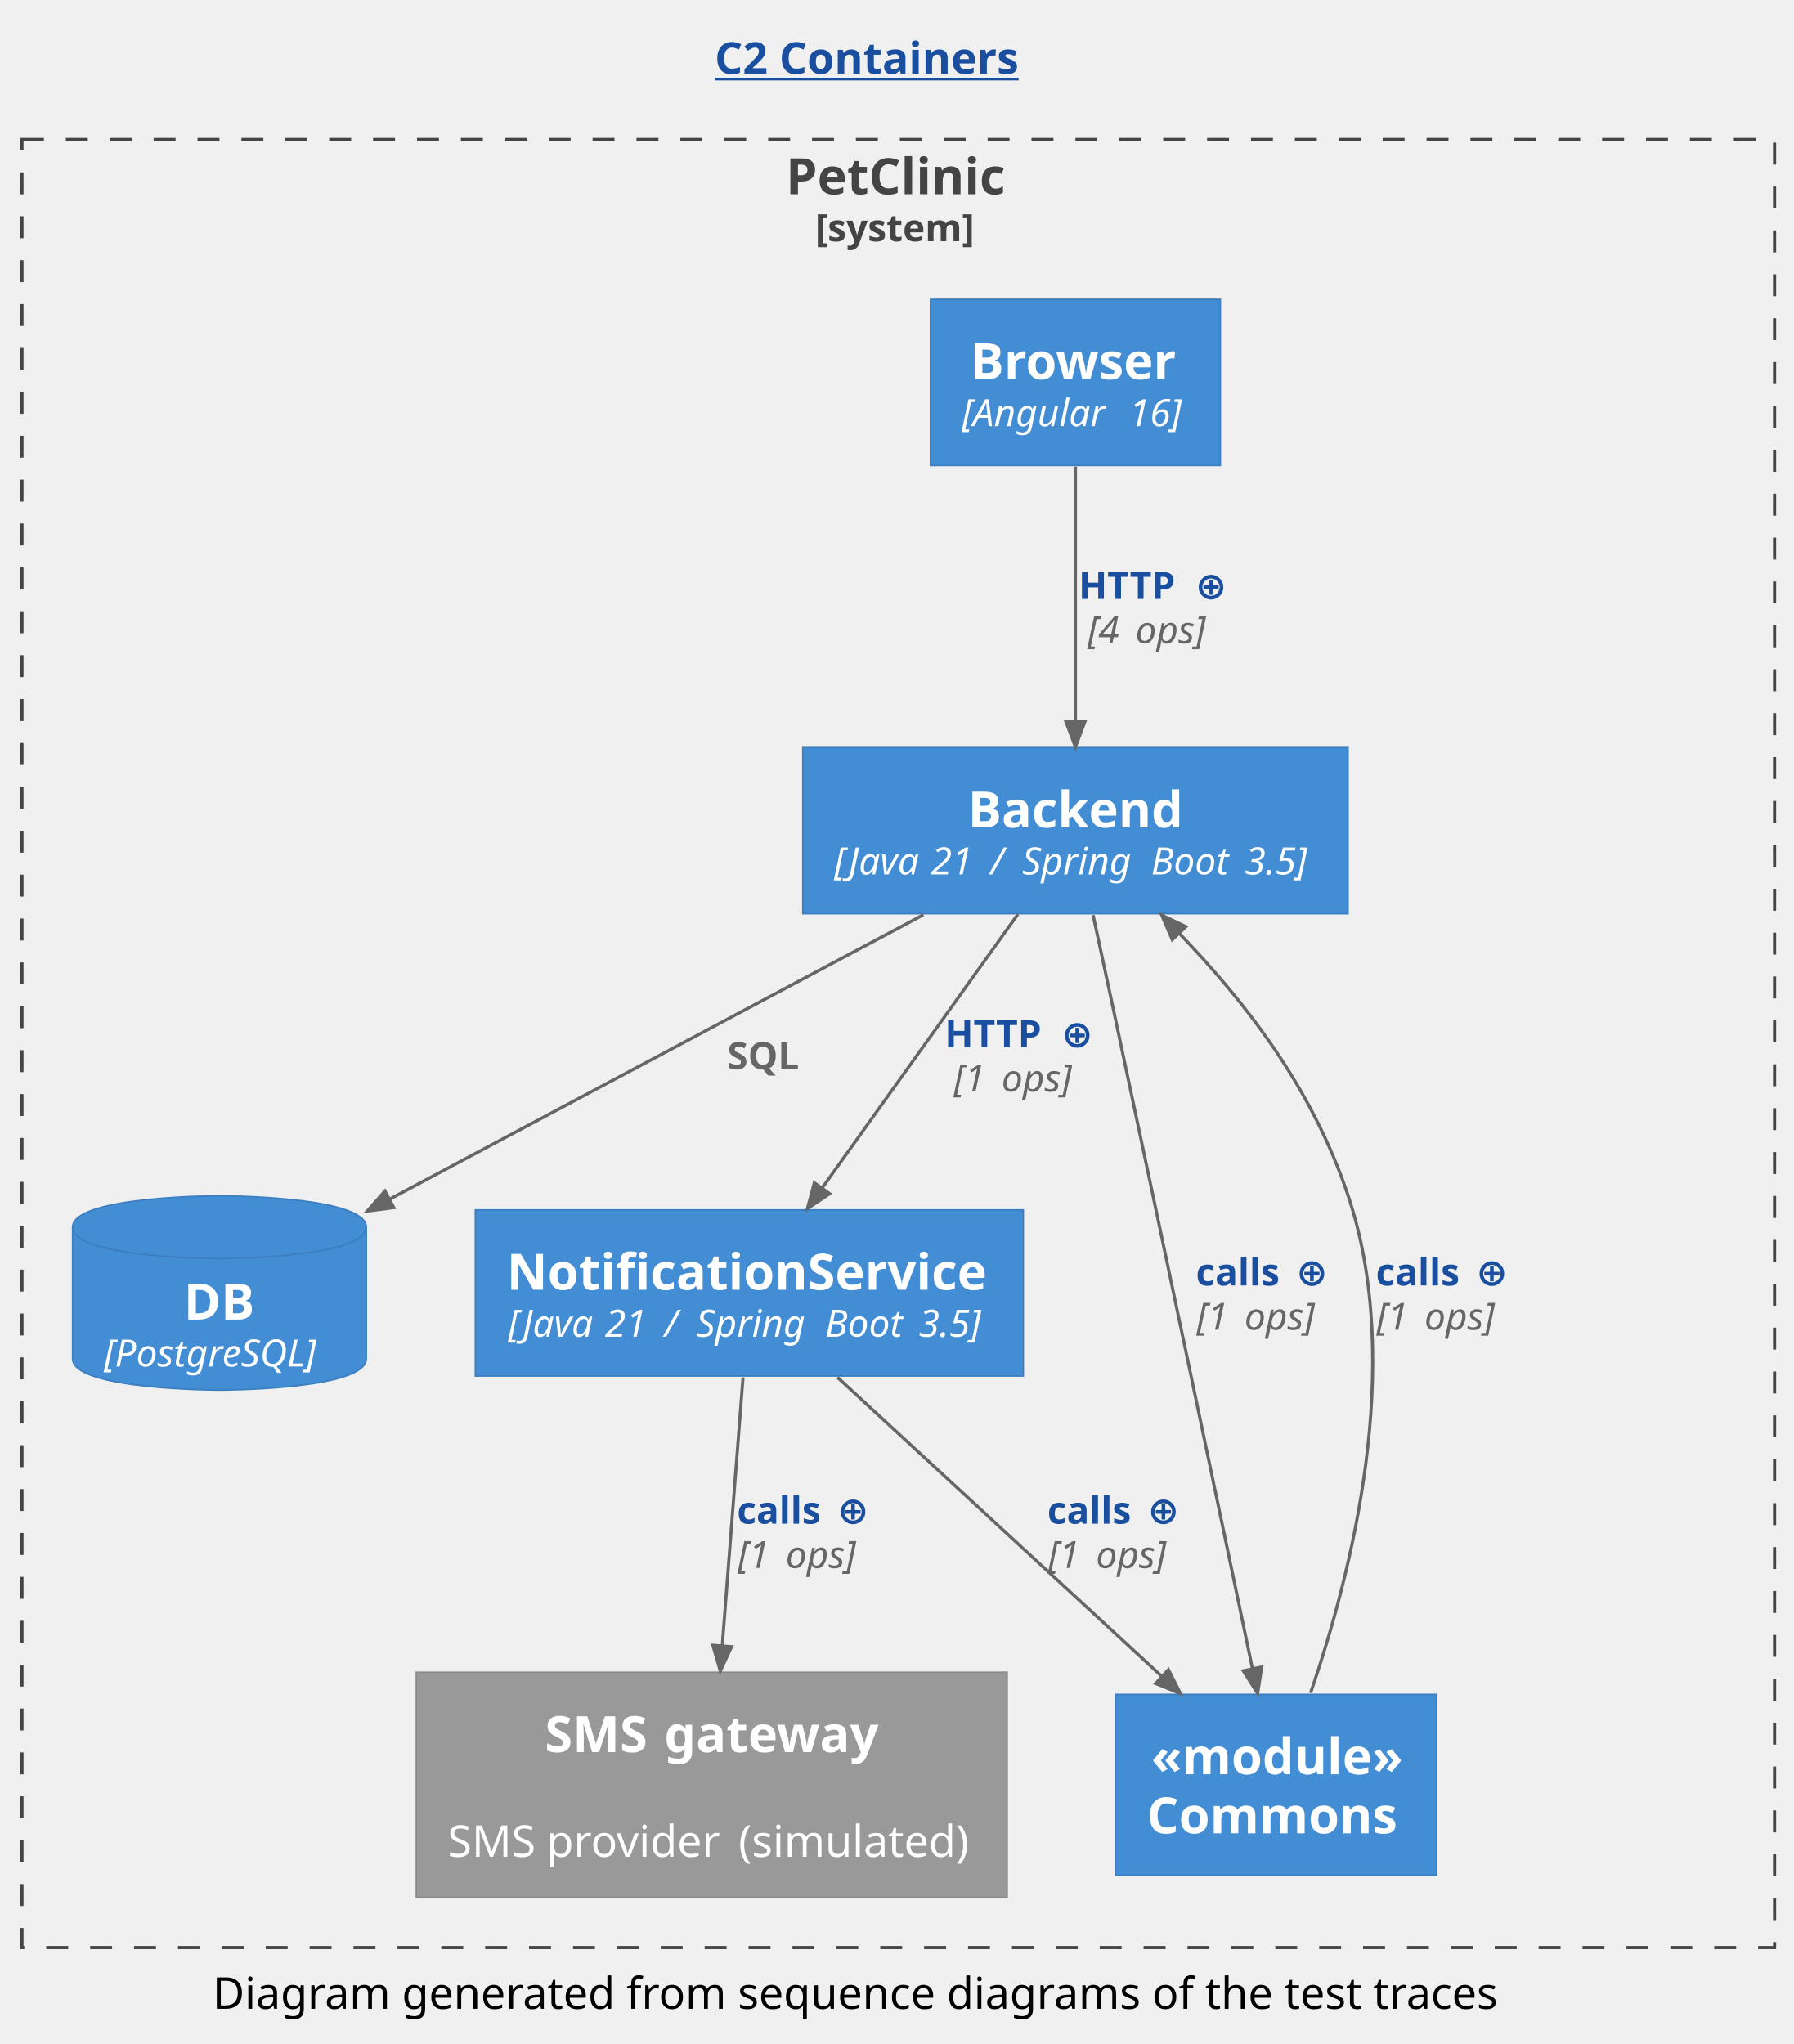
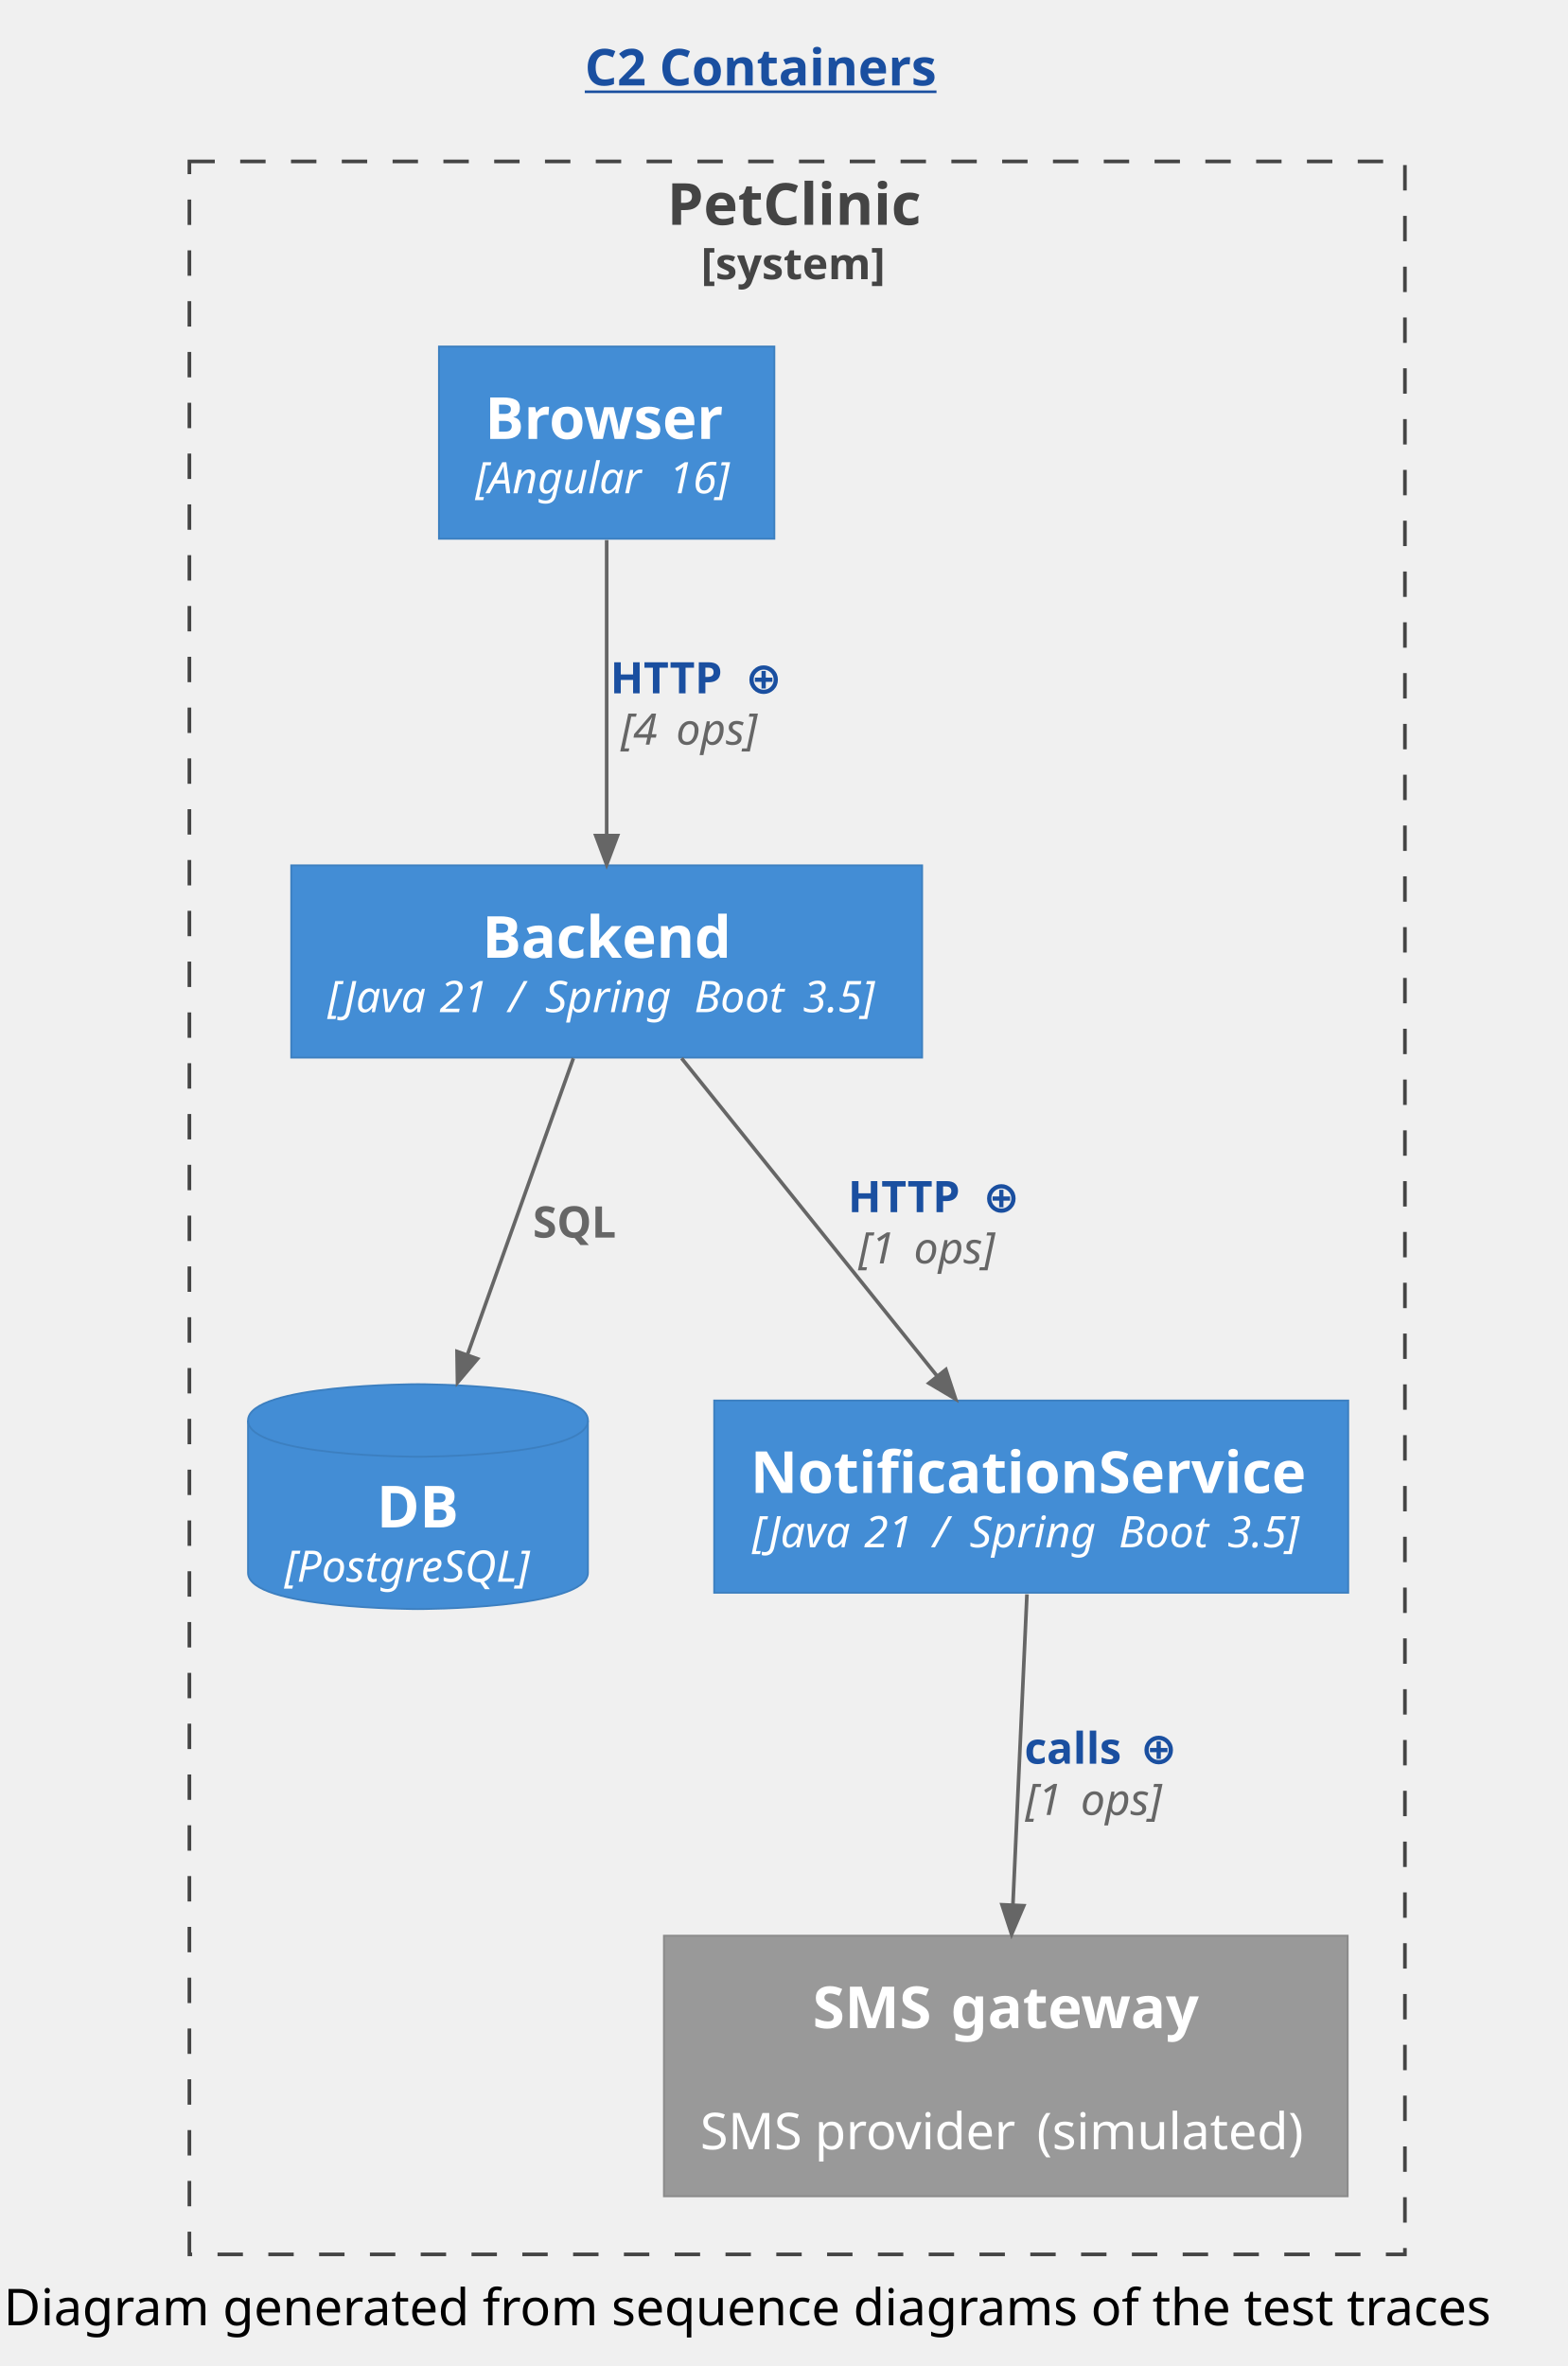
- <svg xmlns="http://www.w3.org/2000/svg" xmlns:xlink="http://www.w3.org/1999/xlink" contentStyleType="text/css" data-diagram-type="DESCRIPTION" height="652px" preserveAspectRatio="none" style="width:572px;height:652px;background:#FFFFFF;" version="1.1" viewBox="0 0 572 652" width="572px" zoomAndPan="magnify">
+ <svg xmlns="http://www.w3.org/2000/svg" xmlns:xlink="http://www.w3.org/1999/xlink" contentStyleType="text/css" data-diagram-type="DESCRIPTION" height="652px" preserveAspectRatio="none" style="width:432px;height:652px;background:#FFFFFF;" version="1.1" viewBox="0 0 432 652" width="432px" zoomAndPan="magnify">
  <defs />
  <g>
    <g class="title" data-source-line="6">
      <a href="https://c4model.com/diagrams/container" target="_blank" rel="noopener noreferrer" title="What is a C2 diagram?" xlink:actuate="onRequest" xlink:href="https://c4model.com/diagrams/container" xlink:show="new" xlink:title="What is a C2 diagram?" xlink:type="simple">
-         <text fill="#1A4FA0" font-family="sans-serif" font-size="14" font-weight="bold" lengthAdjust="spacing" text-decoration="underline" textLength="102.067" x="227.966" y="23.535">C2 Containers</text>
+         <text fill="#1A4FA0" font-family="sans-serif" font-size="14" font-weight="bold" lengthAdjust="spacing" text-decoration="underline" textLength="102.067" x="161.166" y="23.535">C2 Containers</text>
      </a>
    </g>
    <g class="cluster" data-qualified-name="c2_system" data-source-line="1666" id="ent0002">
-       <rect fill="none" height="576.75" style="stroke:#444444;stroke-width:1;stroke-dasharray:7,7;" width="559" x="7" y="44.488" />
-       <text fill="#444444" font-family="sans-serif" font-size="16" font-weight="bold" lengthAdjust="spacing" textLength="71.703" x="250.648" y="61.957">PetClinic</text>
-       <text fill="#444444" font-family="sans-serif" font-size="12" font-weight="bold" lengthAdjust="spacing" textLength="52.992" x="260.004" y="76.934">[system]</text>
+       <rect fill="none" height="576.75" style="stroke:#444444;stroke-width:1;stroke-dasharray:7,7;" width="335" x="52.2" y="44.488" />
+       <text fill="#444444" font-family="sans-serif" font-size="16" font-weight="bold" lengthAdjust="spacing" textLength="71.703" x="183.848" y="61.957">PetClinic</text>
+       <text fill="#444444" font-family="sans-serif" font-size="12" font-weight="bold" lengthAdjust="spacing" textLength="52.992" x="193.204" y="76.934">[system]</text>
    </g>
    <g class="entity" data-qualified-name="c2_system.Backend" data-source-line="71" id="ent0003">
-       <rect fill="#438DD5" height="52.977" style="stroke:#3C7FC0;stroke-width:0.5;" width="173.885" x="256.06" y="238.468" />
-       <text fill="#FFFFFF" font-family="sans-serif" font-size="16" font-weight="bold" lengthAdjust="spacing" textLength="68.609" x="308.698" y="263.937">Backend</text>
-       <text fill="#FFFFFF" font-family="sans-serif" font-size="12" font-style="italic" lengthAdjust="spacing" textLength="27.1" x="266.06" y="278.914">[Java</text>
-       <text fill="#FFFFFF" font-family="sans-serif" font-size="12" font-style="italic" lengthAdjust="spacing" textLength="3.797" x="293.16" y="278.914"> </text>
-       <text fill="#FFFFFF" font-family="sans-serif" font-size="12" font-style="italic" lengthAdjust="spacing" textLength="15.176" x="296.957" y="278.914">21</text>
-       <text fill="#FFFFFF" font-family="sans-serif" font-size="12" font-style="italic" lengthAdjust="spacing" textLength="3.797" x="312.132" y="278.914"> </text>
-       <text fill="#FFFFFF" font-family="sans-serif" font-size="12" font-style="italic" lengthAdjust="spacing" textLength="6.293" x="315.929" y="278.914">/</text>
-       <text fill="#FFFFFF" font-family="sans-serif" font-size="12" font-style="italic" lengthAdjust="spacing" textLength="3.797" x="322.222" y="278.914"> </text>
-       <text fill="#FFFFFF" font-family="sans-serif" font-size="12" font-style="italic" lengthAdjust="spacing" textLength="37.324" x="326.019" y="278.914">Spring</text>
-       <text fill="#FFFFFF" font-family="sans-serif" font-size="12" font-style="italic" lengthAdjust="spacing" textLength="3.797" x="363.343" y="278.914"> </text>
-       <text fill="#FFFFFF" font-family="sans-serif" font-size="12" font-style="italic" lengthAdjust="spacing" textLength="26.133" x="367.14" y="278.914">Boot</text>
-       <text fill="#FFFFFF" font-family="sans-serif" font-size="12" font-style="italic" lengthAdjust="spacing" textLength="3.797" x="393.273" y="278.914"> </text>
-       <text fill="#FFFFFF" font-family="sans-serif" font-size="12" font-style="italic" lengthAdjust="spacing" textLength="22.875" x="397.07" y="278.914">3.5]</text>
+       <rect fill="#438DD5" height="52.977" style="stroke:#3C7FC0;stroke-width:0.5;" width="173.885" x="80.26" y="238.468" />
+       <text fill="#FFFFFF" font-family="sans-serif" font-size="16" font-weight="bold" lengthAdjust="spacing" textLength="68.609" x="132.897" y="263.937">Backend</text>
+       <text fill="#FFFFFF" font-family="sans-serif" font-size="12" font-style="italic" lengthAdjust="spacing" textLength="27.1" x="90.26" y="278.914">[Java</text>
+       <text fill="#FFFFFF" font-family="sans-serif" font-size="12" font-style="italic" lengthAdjust="spacing" textLength="3.797" x="117.359" y="278.914"> </text>
+       <text fill="#FFFFFF" font-family="sans-serif" font-size="12" font-style="italic" lengthAdjust="spacing" textLength="15.176" x="121.156" y="278.914">21</text>
+       <text fill="#FFFFFF" font-family="sans-serif" font-size="12" font-style="italic" lengthAdjust="spacing" textLength="3.797" x="136.332" y="278.914"> </text>
+       <text fill="#FFFFFF" font-family="sans-serif" font-size="12" font-style="italic" lengthAdjust="spacing" textLength="6.293" x="140.129" y="278.914">/</text>
+       <text fill="#FFFFFF" font-family="sans-serif" font-size="12" font-style="italic" lengthAdjust="spacing" textLength="3.797" x="146.422" y="278.914"> </text>
+       <text fill="#FFFFFF" font-family="sans-serif" font-size="12" font-style="italic" lengthAdjust="spacing" textLength="37.324" x="150.219" y="278.914">Spring</text>
+       <text fill="#FFFFFF" font-family="sans-serif" font-size="12" font-style="italic" lengthAdjust="spacing" textLength="3.797" x="187.543" y="278.914"> </text>
+       <text fill="#FFFFFF" font-family="sans-serif" font-size="12" font-style="italic" lengthAdjust="spacing" textLength="26.133" x="191.34" y="278.914">Boot</text>
+       <text fill="#FFFFFF" font-family="sans-serif" font-size="12" font-style="italic" lengthAdjust="spacing" textLength="3.797" x="217.473" y="278.914"> </text>
+       <text fill="#FFFFFF" font-family="sans-serif" font-size="12" font-style="italic" lengthAdjust="spacing" textLength="22.875" x="221.269" y="278.914">3.5]</text>
    </g>
    <g class="entity" data-qualified-name="c2_system.Browser" data-source-line="71" id="ent0004">
-       <rect fill="#438DD5" height="52.977" style="stroke:#3C7FC0;stroke-width:0.5;" width="92.439" x="296.78" y="95.488" />
-       <text fill="#FFFFFF" font-family="sans-serif" font-size="16" font-weight="bold" lengthAdjust="spacing" textLength="67.07" x="309.465" y="120.957">Browser</text>
-       <text fill="#FFFFFF" font-family="sans-serif" font-size="12" font-style="italic" lengthAdjust="spacing" textLength="49.565" x="306.78" y="135.934">[Angular</text>
-       <text fill="#FFFFFF" font-family="sans-serif" font-size="12" font-style="italic" lengthAdjust="spacing" textLength="3.797" x="356.344" y="135.934"> </text>
-       <text fill="#FFFFFF" font-family="sans-serif" font-size="12" font-style="italic" lengthAdjust="spacing" textLength="19.078" x="360.141" y="135.934">16]</text>
+       <rect fill="#438DD5" height="52.977" style="stroke:#3C7FC0;stroke-width:0.5;" width="92.439" x="120.98" y="95.488" />
+       <text fill="#FFFFFF" font-family="sans-serif" font-size="16" font-weight="bold" lengthAdjust="spacing" textLength="67.07" x="133.664" y="120.957">Browser</text>
+       <text fill="#FFFFFF" font-family="sans-serif" font-size="12" font-style="italic" lengthAdjust="spacing" textLength="49.565" x="130.98" y="135.934">[Angular</text>
+       <text fill="#FFFFFF" font-family="sans-serif" font-size="12" font-style="italic" lengthAdjust="spacing" textLength="3.797" x="180.544" y="135.934"> </text>
+       <text fill="#FFFFFF" font-family="sans-serif" font-size="12" font-style="italic" lengthAdjust="spacing" textLength="19.078" x="184.341" y="135.934">16]</text>
    </g>
    <g class="entity" data-qualified-name="c2_system.DB" data-source-line="75" id="ent0005">
-       <path d="M23.16,391.438 C23.16,381.438 69.998,381.438 69.998,381.438 C69.998,381.438 116.836,381.438 116.836,391.438 L116.836,433.415 C116.836,443.415 69.998,443.415 69.998,443.415 C69.998,443.415 23.16,443.415 23.16,433.415 L23.16,391.438" fill="#438DD5" style="stroke:#3C7FC0;stroke-width:0.5;" />
-       <path d="M23.16,391.438 C23.16,401.438 69.998,401.438 69.998,401.438 C69.998,401.438 116.836,401.438 116.836,391.438" fill="none" style="stroke:#3C7FC0;stroke-width:0.5;" />
-       <text fill="#FFFFFF" font-family="sans-serif" font-size="16" font-weight="bold" lengthAdjust="spacing" textLength="22.766" x="58.615" y="420.907">DB</text>
-       <text fill="#FFFFFF" font-family="sans-serif" font-size="12" font-style="italic" lengthAdjust="spacing" textLength="73.676" x="33.16" y="435.884">[PostgreSQL]</text>
+       <path d="M68.36,391.438 C68.36,381.438 115.198,381.438 115.198,381.438 C115.198,381.438 162.036,381.438 162.036,391.438 L162.036,433.415 C162.036,443.415 115.198,443.415 115.198,443.415 C115.198,443.415 68.36,443.415 68.36,433.415 L68.36,391.438" fill="#438DD5" style="stroke:#3C7FC0;stroke-width:0.5;" />
+       <path d="M68.36,391.438 C68.36,401.438 115.198,401.438 115.198,401.438 C115.198,401.438 162.036,401.438 162.036,391.438" fill="none" style="stroke:#3C7FC0;stroke-width:0.5;" />
+       <text fill="#FFFFFF" font-family="sans-serif" font-size="16" font-weight="bold" lengthAdjust="spacing" textLength="22.766" x="103.815" y="420.907">DB</text>
+       <text fill="#FFFFFF" font-family="sans-serif" font-size="12" font-style="italic" lengthAdjust="spacing" textLength="73.676" x="78.36" y="435.884">[PostgreSQL]</text>
    </g>
    <g class="entity" data-qualified-name="c2_system.NotificationService" data-source-line="71" id="ent0006">
-       <rect fill="#438DD5" height="52.977" style="stroke:#3C7FC0;stroke-width:0.5;" width="174.75" x="151.63" y="385.938" />
-       <text fill="#FFFFFF" font-family="sans-serif" font-size="16" font-weight="bold" lengthAdjust="spacing" textLength="154.75" x="161.63" y="411.407">NotificationService</text>
-       <text fill="#FFFFFF" font-family="sans-serif" font-size="12" font-style="italic" lengthAdjust="spacing" textLength="27.1" x="162.063" y="426.384">[Java</text>
-       <text fill="#FFFFFF" font-family="sans-serif" font-size="12" font-style="italic" lengthAdjust="spacing" textLength="3.797" x="189.162" y="426.384"> </text>
-       <text fill="#FFFFFF" font-family="sans-serif" font-size="12" font-style="italic" lengthAdjust="spacing" textLength="15.176" x="192.959" y="426.384">21</text>
-       <text fill="#FFFFFF" font-family="sans-serif" font-size="12" font-style="italic" lengthAdjust="spacing" textLength="3.797" x="208.135" y="426.384"> </text>
-       <text fill="#FFFFFF" font-family="sans-serif" font-size="12" font-style="italic" lengthAdjust="spacing" textLength="6.293" x="211.932" y="426.384">/</text>
-       <text fill="#FFFFFF" font-family="sans-serif" font-size="12" font-style="italic" lengthAdjust="spacing" textLength="3.797" x="218.225" y="426.384"> </text>
-       <text fill="#FFFFFF" font-family="sans-serif" font-size="12" font-style="italic" lengthAdjust="spacing" textLength="37.324" x="222.022" y="426.384">Spring</text>
-       <text fill="#FFFFFF" font-family="sans-serif" font-size="12" font-style="italic" lengthAdjust="spacing" textLength="3.797" x="259.346" y="426.384"> </text>
-       <text fill="#FFFFFF" font-family="sans-serif" font-size="12" font-style="italic" lengthAdjust="spacing" textLength="26.133" x="263.143" y="426.384">Boot</text>
-       <text fill="#FFFFFF" font-family="sans-serif" font-size="12" font-style="italic" lengthAdjust="spacing" textLength="3.797" x="289.276" y="426.384"> </text>
-       <text fill="#FFFFFF" font-family="sans-serif" font-size="12" font-style="italic" lengthAdjust="spacing" textLength="22.875" x="293.072" y="426.384">3.5]</text>
+       <rect fill="#438DD5" height="52.977" style="stroke:#3C7FC0;stroke-width:0.5;" width="174.75" x="196.83" y="385.938" />
+       <text fill="#FFFFFF" font-family="sans-serif" font-size="16" font-weight="bold" lengthAdjust="spacing" textLength="154.75" x="206.83" y="411.407">NotificationService</text>
+       <text fill="#FFFFFF" font-family="sans-serif" font-size="12" font-style="italic" lengthAdjust="spacing" textLength="27.1" x="207.262" y="426.384">[Java</text>
+       <text fill="#FFFFFF" font-family="sans-serif" font-size="12" font-style="italic" lengthAdjust="spacing" textLength="3.797" x="234.362" y="426.384"> </text>
+       <text fill="#FFFFFF" font-family="sans-serif" font-size="12" font-style="italic" lengthAdjust="spacing" textLength="15.176" x="238.159" y="426.384">21</text>
+       <text fill="#FFFFFF" font-family="sans-serif" font-size="12" font-style="italic" lengthAdjust="spacing" textLength="3.797" x="253.335" y="426.384"> </text>
+       <text fill="#FFFFFF" font-family="sans-serif" font-size="12" font-style="italic" lengthAdjust="spacing" textLength="6.293" x="257.132" y="426.384">/</text>
+       <text fill="#FFFFFF" font-family="sans-serif" font-size="12" font-style="italic" lengthAdjust="spacing" textLength="3.797" x="263.424" y="426.384"> </text>
+       <text fill="#FFFFFF" font-family="sans-serif" font-size="12" font-style="italic" lengthAdjust="spacing" textLength="37.324" x="267.221" y="426.384">Spring</text>
+       <text fill="#FFFFFF" font-family="sans-serif" font-size="12" font-style="italic" lengthAdjust="spacing" textLength="3.797" x="304.546" y="426.384"> </text>
+       <text fill="#FFFFFF" font-family="sans-serif" font-size="12" font-style="italic" lengthAdjust="spacing" textLength="26.133" x="308.342" y="426.384">Boot</text>
+       <text fill="#FFFFFF" font-family="sans-serif" font-size="12" font-style="italic" lengthAdjust="spacing" textLength="3.797" x="334.475" y="426.384"> </text>
+       <text fill="#FFFFFF" font-family="sans-serif" font-size="12" font-style="italic" lengthAdjust="spacing" textLength="22.875" x="338.272" y="426.384">3.5]</text>
    </g>
    <g class="entity" data-qualified-name="c2_system.SMS_gateway" data-source-line="212" id="ent0007">
-       <rect fill="#999999" height="71.82" style="stroke:#8A8A8A;stroke-width:0.5;" width="188.444" x="132.78" y="533.418" />
-       <text fill="#FFFFFF" font-family="sans-serif" font-size="16" font-weight="bold" lengthAdjust="spacing" textLength="32.805" x="173.783" y="558.887">SMS</text>
-       <text fill="#FFFFFF" font-family="sans-serif" font-size="16" font-weight="bold" lengthAdjust="spacing" textLength="5.273" x="206.588" y="558.887"> </text>
-       <text fill="#FFFFFF" font-family="sans-serif" font-size="16" font-weight="bold" lengthAdjust="spacing" textLength="68.359" x="211.862" y="558.887">gateway</text>
-       <text fill="#FFFFFF" font-family="sans-serif" font-size="14" lengthAdjust="spacing" textLength="4.43" x="224.787" y="575.797"> </text>
-       <text fill="#FFFFFF" font-family="sans-serif" font-size="14" lengthAdjust="spacing" textLength="27.139" x="142.78" y="592.285">SMS</text>
-       <text fill="#FFFFFF" font-family="sans-serif" font-size="14" lengthAdjust="spacing" textLength="4.43" x="169.919" y="592.285"> </text>
-       <text fill="#FFFFFF" font-family="sans-serif" font-size="14" lengthAdjust="spacing" textLength="56.773" x="174.348" y="592.285">provider</text>
-       <text fill="#FFFFFF" font-family="sans-serif" font-size="14" lengthAdjust="spacing" textLength="4.43" x="231.121" y="592.285"> </text>
-       <text fill="#FFFFFF" font-family="sans-serif" font-size="14" lengthAdjust="spacing" textLength="75.674" x="235.55" y="592.285">(simulated)</text>
+       <rect fill="#999999" height="71.82" style="stroke:#8A8A8A;stroke-width:0.5;" width="188.444" x="182.98" y="533.418" />
+       <text fill="#FFFFFF" font-family="sans-serif" font-size="16" font-weight="bold" lengthAdjust="spacing" textLength="32.805" x="223.983" y="558.887">SMS</text>
+       <text fill="#FFFFFF" font-family="sans-serif" font-size="16" font-weight="bold" lengthAdjust="spacing" textLength="5.273" x="256.788" y="558.887"> </text>
+       <text fill="#FFFFFF" font-family="sans-serif" font-size="16" font-weight="bold" lengthAdjust="spacing" textLength="68.359" x="262.061" y="558.887">gateway</text>
+       <text fill="#FFFFFF" font-family="sans-serif" font-size="14" lengthAdjust="spacing" textLength="4.43" x="274.987" y="575.797"> </text>
+       <text fill="#FFFFFF" font-family="sans-serif" font-size="14" lengthAdjust="spacing" textLength="27.139" x="192.98" y="592.285">SMS</text>
+       <text fill="#FFFFFF" font-family="sans-serif" font-size="14" lengthAdjust="spacing" textLength="4.43" x="220.118" y="592.285"> </text>
+       <text fill="#FFFFFF" font-family="sans-serif" font-size="14" lengthAdjust="spacing" textLength="56.773" x="224.548" y="592.285">provider</text>
+       <text fill="#FFFFFF" font-family="sans-serif" font-size="14" lengthAdjust="spacing" textLength="4.43" x="281.32" y="592.285"> </text>
+       <text fill="#FFFFFF" font-family="sans-serif" font-size="14" lengthAdjust="spacing" textLength="75.674" x="285.75" y="592.285">(simulated)</text>
    </g>
-     <g class="entity" data-qualified-name="c2_system._module__nCommons" data-source-line="71" id="ent0008">
-       <rect fill="#438DD5" height="57.688" style="stroke:#3C7FC0;stroke-width:0.5;" width="102.422" x="355.79" y="540.488" />
-       <text fill="#FFFFFF" font-family="sans-serif" font-size="16" font-weight="bold" lengthAdjust="spacing" textLength="79.641" x="367.181" y="565.957">«module»</text>
-       <text fill="#FFFFFF" font-family="sans-serif" font-size="16" font-weight="bold" lengthAdjust="spacing" textLength="82.422" x="365.79" y="584.801">Commons</text>
+     <g class="link" data-entity-1="ent0003" data-entity-2="ent0005" data-link-type="dependency" data-source-line="1779" id="lnk8">
+       <path d="M158.02,291.628 C149.1,316.588 138.242,346.975 128.782,373.445" fill="none" id="Backend-to-DB" style="stroke:#666666;stroke-width:1;" />
+       <polygon fill="#666666" points="126.09,380.978,131.607,374.454,125.957,372.435,126.09,380.978" style="stroke:#666666;stroke-width:1;" />
+       <text fill="#666666" font-family="sans-serif" font-size="12" font-weight="bold" lengthAdjust="spacing" textLength="23.719" x="146.86" y="341.04">SQL</text>
    </g>
-     <g class="link" data-entity-1="ent0003" data-entity-2="ent0005" data-link-type="dependency" data-source-line="1779" id="lnk9">
-       <path d="M294.51,291.798 C244.4,318.488 173.78,356.126 124.19,382.556" fill="none" id="Backend-to-DB" style="stroke:#666666;stroke-width:1;" />
-       <polygon fill="#666666" points="117.13,386.318,125.601,385.203,122.779,379.908,117.13,386.318" style="stroke:#666666;stroke-width:1;" />
-       <text fill="#666666" font-family="sans-serif" font-size="12" font-weight="bold" lengthAdjust="spacing" textLength="23.719" x="231.95" y="341.04">SQL</text>
-     </g>
-     <g class="link" data-entity-1="ent0003" data-entity-2="ent0006" data-link-type="dependency" data-source-line="1779" id="lnk10">
-       <path d="M324.65,291.628 C305.75,318.058 281.121,352.499 262.171,379.019" fill="none" id="Backend-to-NotificationService" style="stroke:#666666;stroke-width:1;" />
-       <polygon fill="#666666" points="257.52,385.528,264.612,380.763,259.73,377.275,257.52,385.528" style="stroke:#666666;stroke-width:1;" />
+     <g class="link" data-entity-1="ent0003" data-entity-2="ent0006" data-link-type="dependency" data-source-line="1779" id="lnk9">
+       <path d="M187.85,291.628 C209.1,318.058 237.027,352.773 258.347,379.293" fill="none" id="Backend-to-NotificationService" style="stroke:#666666;stroke-width:1;" />
+       <polygon fill="#666666" points="263.36,385.528,260.685,377.414,256.009,381.173,263.36,385.528" style="stroke:#666666;stroke-width:1;" />
      <a href="genseq://c2-279a196c9d" target="_top" title="Click for the calls behind this line" xlink:actuate="onRequest" xlink:href="genseq://c2-279a196c9d" xlink:show="new" xlink:title="Click for the calls behind this line" xlink:type="simple">
-         <text fill="#1A4FA0" font-family="sans-serif" font-size="12" font-weight="bold" lengthAdjust="spacing" textLength="33.281" x="301.32" y="334.04">HTTP</text>
+         <text fill="#1A4FA0" font-family="sans-serif" font-size="12" font-weight="bold" lengthAdjust="spacing" textLength="33.281" x="233.71" y="334.04">HTTP</text>
      </a>
      <a href="genseq://c2-279a196c9d" target="_top" title="Click for the calls behind this line" xlink:actuate="onRequest" xlink:href="genseq://c2-279a196c9d" xlink:show="new" xlink:title="Click for the calls behind this line" xlink:type="simple">
-         <text fill="#1A4FA0" font-family="sans-serif" font-size="12" font-weight="bold" lengthAdjust="spacing" textLength="3.955" x="334.601" y="334.04"> </text>
+         <text fill="#1A4FA0" font-family="sans-serif" font-size="12" font-weight="bold" lengthAdjust="spacing" textLength="3.955" x="266.991" y="334.04"> </text>
      </a>
      <a href="genseq://c2-279a196c9d" target="_top" title="Click for the calls behind this line" xlink:actuate="onRequest" xlink:href="genseq://c2-279a196c9d" xlink:show="new" xlink:title="Click for the calls behind this line" xlink:type="simple">
-         <text fill="#1A4FA0" font-family="sans-serif" font-size="12" font-weight="bold" lengthAdjust="spacing" textLength="8.684" x="338.556" y="334.04">⊕</text>
+         <text fill="#1A4FA0" font-family="sans-serif" font-size="12" font-weight="bold" lengthAdjust="spacing" textLength="8.684" x="270.946" y="334.04">⊕</text>
      </a>
-       <text fill="#666666" font-family="sans-serif" font-size="12" font-style="italic" lengthAdjust="spacing" textLength="11.49" x="304.165" y="348.173">[1</text>
-       <text fill="#666666" font-family="sans-serif" font-size="12" font-style="italic" lengthAdjust="spacing" textLength="3.797" x="315.655" y="348.173"> </text>
-       <text fill="#666666" font-family="sans-serif" font-size="12" font-style="italic" lengthAdjust="spacing" textLength="24.943" x="319.452" y="348.173">ops]</text>
+       <text fill="#666666" font-family="sans-serif" font-size="12" font-style="italic" lengthAdjust="spacing" textLength="11.49" x="236.554" y="348.173">[1</text>
+       <text fill="#666666" font-family="sans-serif" font-size="12" font-style="italic" lengthAdjust="spacing" textLength="3.797" x="248.045" y="348.173"> </text>
+       <text fill="#666666" font-family="sans-serif" font-size="12" font-style="italic" lengthAdjust="spacing" textLength="24.943" x="251.841" y="348.173">ops]</text>
    </g>
-     <g class="link" data-entity-1="ent0003" data-entity-2="ent0008" data-link-type="dependency" data-source-line="1779" id="lnk11">
-       <path d="M348.65,291.918 C350.66,301.228 352.94,311.798 355,321.438 C371.92,400.688 389.904,486.497 399.484,532.347" fill="none" id="Backend-to-_module__nCommons" style="stroke:#666666;stroke-width:1;" />
-       <polygon fill="#666666" points="401.12,540.178,402.42,531.734,396.547,532.961,401.12,540.178" style="stroke:#666666;stroke-width:1;" />
-       <a href="genseq://c2-103d57f8db" target="_top" title="Click for the calls behind this line" xlink:actuate="onRequest" xlink:href="genseq://c2-103d57f8db" xlink:show="new" xlink:title="Click for the calls behind this line" xlink:type="simple">
-         <text fill="#1A4FA0" font-family="sans-serif" font-size="12" font-weight="bold" lengthAdjust="spacing" textLength="28.031" x="381.42" y="410.03">calls</text>
-       </a>
-       <a href="genseq://c2-103d57f8db" target="_top" title="Click for the calls behind this line" xlink:actuate="onRequest" xlink:href="genseq://c2-103d57f8db" xlink:show="new" xlink:title="Click for the calls behind this line" xlink:type="simple">
-         <text fill="#1A4FA0" font-family="sans-serif" font-size="12" font-weight="bold" lengthAdjust="spacing" textLength="3.955" x="409.451" y="410.03"> </text>
-       </a>
-       <a href="genseq://c2-103d57f8db" target="_top" title="Click for the calls behind this line" xlink:actuate="onRequest" xlink:href="genseq://c2-103d57f8db" xlink:show="new" xlink:title="Click for the calls behind this line" xlink:type="simple">
-         <text fill="#1A4FA0" font-family="sans-serif" font-size="12" font-weight="bold" lengthAdjust="spacing" textLength="8.684" x="413.406" y="410.03">⊕</text>
-       </a>
-       <text fill="#666666" font-family="sans-serif" font-size="12" font-style="italic" lengthAdjust="spacing" textLength="11.49" x="381.64" y="424.163">[1</text>
-       <text fill="#666666" font-family="sans-serif" font-size="12" font-style="italic" lengthAdjust="spacing" textLength="3.797" x="393.13" y="424.163"> </text>
-       <text fill="#666666" font-family="sans-serif" font-size="12" font-style="italic" lengthAdjust="spacing" textLength="24.943" x="396.927" y="424.163">ops]</text>
-     </g>
-     <g class="link" data-entity-1="ent0008" data-entity-2="ent0003" data-link-type="dependency" data-source-line="1779" id="lnk15">
-       <path d="M418.01,540.008 C430.84,502.718 448.1,435.538 430,381.438 C418.29,346.448 396.895,319.325 376.065,297.664" fill="none" id="_module__nCommons-to-Backend" style="stroke:#666666;stroke-width:1;" />
-       <polygon fill="#666666" points="370.52,291.898,373.903,299.744,378.228,295.585,370.52,291.898" style="stroke:#666666;stroke-width:1;" />
-       <a href="genseq://c2-cd32149db2" target="_top" title="Click for the calls behind this line" xlink:actuate="onRequest" xlink:href="genseq://c2-cd32149db2" xlink:show="new" xlink:title="Click for the calls behind this line" xlink:type="simple">
-         <text fill="#1A4FA0" font-family="sans-serif" font-size="12" font-weight="bold" lengthAdjust="spacing" textLength="28.031" x="438.82" y="410.03">calls</text>
-       </a>
-       <a href="genseq://c2-cd32149db2" target="_top" title="Click for the calls behind this line" xlink:actuate="onRequest" xlink:href="genseq://c2-cd32149db2" xlink:show="new" xlink:title="Click for the calls behind this line" xlink:type="simple">
-         <text fill="#1A4FA0" font-family="sans-serif" font-size="12" font-weight="bold" lengthAdjust="spacing" textLength="3.955" x="466.851" y="410.03"> </text>
-       </a>
-       <a href="genseq://c2-cd32149db2" target="_top" title="Click for the calls behind this line" xlink:actuate="onRequest" xlink:href="genseq://c2-cd32149db2" xlink:show="new" xlink:title="Click for the calls behind this line" xlink:type="simple">
-         <text fill="#1A4FA0" font-family="sans-serif" font-size="12" font-weight="bold" lengthAdjust="spacing" textLength="8.684" x="470.806" y="410.03">⊕</text>
-       </a>
-       <text fill="#666666" font-family="sans-serif" font-size="12" font-style="italic" lengthAdjust="spacing" textLength="11.49" x="439.04" y="424.163">[1</text>
-       <text fill="#666666" font-family="sans-serif" font-size="12" font-style="italic" lengthAdjust="spacing" textLength="3.797" x="450.53" y="424.163"> </text>
-       <text fill="#666666" font-family="sans-serif" font-size="12" font-style="italic" lengthAdjust="spacing" textLength="24.943" x="454.327" y="424.163">ops]</text>
-     </g>
-     <g class="link" data-entity-1="ent0004" data-entity-2="ent0003" data-link-type="dependency" data-source-line="1779" id="lnk12">
-       <path d="M343,148.838 C343,174.268 343,204.878 343,230.258" fill="none" id="Browser-to-Backend" style="stroke:#666666;stroke-width:1;" />
-       <polygon fill="#666666" points="343,238.258,346,230.258,340,230.258,343,238.258" style="stroke:#666666;stroke-width:1;" />
+     <g class="link" data-entity-1="ent0004" data-entity-2="ent0003" data-link-type="dependency" data-source-line="1779" id="lnk10">
+       <path d="M167.2,148.838 C167.2,174.268 167.2,204.878 167.2,230.258" fill="none" id="Browser-to-Backend" style="stroke:#666666;stroke-width:1;" />
+       <polygon fill="#666666" points="167.2,238.258,170.2,230.258,164.2,230.258,167.2,238.258" style="stroke:#666666;stroke-width:1;" />
      <a href="genseq://c2-43d2943456" target="_top" title="Click for the calls behind this line" xlink:actuate="onRequest" xlink:href="genseq://c2-43d2943456" xlink:show="new" xlink:title="Click for the calls behind this line" xlink:type="simple">
-         <text fill="#1A4FA0" font-family="sans-serif" font-size="12" font-weight="bold" lengthAdjust="spacing" textLength="33.281" x="344" y="191.07">HTTP</text>
+         <text fill="#1A4FA0" font-family="sans-serif" font-size="12" font-weight="bold" lengthAdjust="spacing" textLength="33.281" x="168.2" y="191.07">HTTP</text>
      </a>
      <a href="genseq://c2-43d2943456" target="_top" title="Click for the calls behind this line" xlink:actuate="onRequest" xlink:href="genseq://c2-43d2943456" xlink:show="new" xlink:title="Click for the calls behind this line" xlink:type="simple">
-         <text fill="#1A4FA0" font-family="sans-serif" font-size="12" font-weight="bold" lengthAdjust="spacing" textLength="3.955" x="377.281" y="191.07"> </text>
+         <text fill="#1A4FA0" font-family="sans-serif" font-size="12" font-weight="bold" lengthAdjust="spacing" textLength="3.955" x="201.481" y="191.07"> </text>
      </a>
      <a href="genseq://c2-43d2943456" target="_top" title="Click for the calls behind this line" xlink:actuate="onRequest" xlink:href="genseq://c2-43d2943456" xlink:show="new" xlink:title="Click for the calls behind this line" xlink:type="simple">
-         <text fill="#1A4FA0" font-family="sans-serif" font-size="12" font-weight="bold" lengthAdjust="spacing" textLength="8.684" x="381.236" y="191.07">⊕</text>
+         <text fill="#1A4FA0" font-family="sans-serif" font-size="12" font-weight="bold" lengthAdjust="spacing" textLength="8.684" x="205.436" y="191.07">⊕</text>
      </a>
-       <text fill="#666666" font-family="sans-serif" font-size="12" font-style="italic" lengthAdjust="spacing" textLength="11.49" x="346.845" y="205.203">[4</text>
-       <text fill="#666666" font-family="sans-serif" font-size="12" font-style="italic" lengthAdjust="spacing" textLength="3.797" x="358.335" y="205.203"> </text>
-       <text fill="#666666" font-family="sans-serif" font-size="12" font-style="italic" lengthAdjust="spacing" textLength="24.943" x="362.132" y="205.203">ops]</text>
+       <text fill="#666666" font-family="sans-serif" font-size="12" font-style="italic" lengthAdjust="spacing" textLength="11.49" x="171.044" y="205.203">[4</text>
+       <text fill="#666666" font-family="sans-serif" font-size="12" font-style="italic" lengthAdjust="spacing" textLength="3.797" x="182.535" y="205.203"> </text>
+       <text fill="#666666" font-family="sans-serif" font-size="12" font-style="italic" lengthAdjust="spacing" textLength="24.943" x="186.332" y="205.203">ops]</text>
    </g>
-     <g class="link" data-entity-1="ent0006" data-entity-2="ent0007" data-link-type="dependency" data-source-line="1779" id="lnk13">
-       <path d="M236.99,439.358 C235,465.018 232.555,496.522 230.355,525.042" fill="none" id="NotificationService-to-SMS_gateway" style="stroke:#666666;stroke-width:1;" />
-       <polygon fill="#666666" points="229.74,533.018,233.346,525.273,227.364,524.811,229.74,533.018" style="stroke:#666666;stroke-width:1;" />
+     <g class="link" data-entity-1="ent0006" data-entity-2="ent0007" data-link-type="dependency" data-source-line="1779" id="lnk11">
+       <path d="M283.03,439.358 C281.87,465.018 280.438,496.506 279.158,525.026" fill="none" id="NotificationService-to-SMS_gateway" style="stroke:#666666;stroke-width:1;" />
+       <polygon fill="#666666" points="278.8,533.018,282.155,525.161,276.161,524.892,278.8,533.018" style="stroke:#666666;stroke-width:1;" />
      <a href="genseq://c2-cb01a30b7a" target="_top" title="Click for the calls behind this line" xlink:actuate="onRequest" xlink:href="genseq://c2-cb01a30b7a" xlink:show="new" xlink:title="Click for the calls behind this line" xlink:type="simple">
-         <text fill="#1A4FA0" font-family="sans-serif" font-size="12" font-weight="bold" lengthAdjust="spacing" textLength="28.031" x="235.07" y="486.02">calls</text>
+         <text fill="#1A4FA0" font-family="sans-serif" font-size="12" font-weight="bold" lengthAdjust="spacing" textLength="28.031" x="282.33" y="486.02">calls</text>
      </a>
      <a href="genseq://c2-cb01a30b7a" target="_top" title="Click for the calls behind this line" xlink:actuate="onRequest" xlink:href="genseq://c2-cb01a30b7a" xlink:show="new" xlink:title="Click for the calls behind this line" xlink:type="simple">
-         <text fill="#1A4FA0" font-family="sans-serif" font-size="12" font-weight="bold" lengthAdjust="spacing" textLength="3.955" x="263.101" y="486.02"> </text>
+         <text fill="#1A4FA0" font-family="sans-serif" font-size="12" font-weight="bold" lengthAdjust="spacing" textLength="3.955" x="310.361" y="486.02"> </text>
      </a>
      <a href="genseq://c2-cb01a30b7a" target="_top" title="Click for the calls behind this line" xlink:actuate="onRequest" xlink:href="genseq://c2-cb01a30b7a" xlink:show="new" xlink:title="Click for the calls behind this line" xlink:type="simple">
-         <text fill="#1A4FA0" font-family="sans-serif" font-size="12" font-weight="bold" lengthAdjust="spacing" textLength="8.684" x="267.056" y="486.02">⊕</text>
+         <text fill="#1A4FA0" font-family="sans-serif" font-size="12" font-weight="bold" lengthAdjust="spacing" textLength="8.684" x="314.316" y="486.02">⊕</text>
      </a>
-       <text fill="#666666" font-family="sans-serif" font-size="12" font-style="italic" lengthAdjust="spacing" textLength="11.49" x="235.29" y="500.153">[1</text>
-       <text fill="#666666" font-family="sans-serif" font-size="12" font-style="italic" lengthAdjust="spacing" textLength="3.797" x="246.78" y="500.153"> </text>
-       <text fill="#666666" font-family="sans-serif" font-size="12" font-style="italic" lengthAdjust="spacing" textLength="24.943" x="250.577" y="500.153">ops]</text>
+       <text fill="#666666" font-family="sans-serif" font-size="12" font-style="italic" lengthAdjust="spacing" textLength="11.49" x="282.549" y="500.153">[1</text>
+       <text fill="#666666" font-family="sans-serif" font-size="12" font-style="italic" lengthAdjust="spacing" textLength="3.797" x="294.04" y="500.153"> </text>
+       <text fill="#666666" font-family="sans-serif" font-size="12" font-style="italic" lengthAdjust="spacing" textLength="24.943" x="297.837" y="500.153">ops]</text>
    </g>
-     <g class="link" data-entity-1="ent0006" data-entity-2="ent0008" data-link-type="dependency" data-source-line="1779" id="lnk14">
-       <path d="M267.12,439.358 C297.38,467.258 339.478,506.075 370.628,534.795" fill="none" id="NotificationService-to-_module__nCommons" style="stroke:#666666;stroke-width:1;" />
-       <polygon fill="#666666" points="376.51,540.218,372.662,532.59,368.595,537.001,376.51,540.218" style="stroke:#666666;stroke-width:1;" />
-       <a href="genseq://c2-e128eb6ba0" target="_top" title="Click for the calls behind this line" xlink:actuate="onRequest" xlink:href="genseq://c2-e128eb6ba0" xlink:show="new" xlink:title="Click for the calls behind this line" xlink:type="simple">
-         <text fill="#1A4FA0" font-family="sans-serif" font-size="12" font-weight="bold" lengthAdjust="spacing" textLength="28.031" x="334.06" y="486.02">calls</text>
-       </a>
-       <a href="genseq://c2-e128eb6ba0" target="_top" title="Click for the calls behind this line" xlink:actuate="onRequest" xlink:href="genseq://c2-e128eb6ba0" xlink:show="new" xlink:title="Click for the calls behind this line" xlink:type="simple">
-         <text fill="#1A4FA0" font-family="sans-serif" font-size="12" font-weight="bold" lengthAdjust="spacing" textLength="3.955" x="362.091" y="486.02"> </text>
-       </a>
-       <a href="genseq://c2-e128eb6ba0" target="_top" title="Click for the calls behind this line" xlink:actuate="onRequest" xlink:href="genseq://c2-e128eb6ba0" xlink:show="new" xlink:title="Click for the calls behind this line" xlink:type="simple">
-         <text fill="#1A4FA0" font-family="sans-serif" font-size="12" font-weight="bold" lengthAdjust="spacing" textLength="8.684" x="366.046" y="486.02">⊕</text>
-       </a>
-       <text fill="#666666" font-family="sans-serif" font-size="12" font-style="italic" lengthAdjust="spacing" textLength="11.49" x="334.28" y="500.153">[1</text>
-       <text fill="#666666" font-family="sans-serif" font-size="12" font-style="italic" lengthAdjust="spacing" textLength="3.797" x="345.77" y="500.153"> </text>
-       <text fill="#666666" font-family="sans-serif" font-size="12" font-style="italic" lengthAdjust="spacing" textLength="24.943" x="349.567" y="500.153">ops]</text>
-     </g>
-     <g class="caption" data-source-line="22">
-       <text fill="#000000" font-family="sans-serif" font-size="14" lengthAdjust="spacing" textLength="422.399" x="67.8" y="640.773">Diagram generated from sequence diagrams of the test traces</text>
+     <g class="caption" data-source-line="18">
+       <text fill="#000000" font-family="sans-serif" font-size="14" lengthAdjust="spacing" textLength="422.399" x="1" y="640.773">Diagram generated from sequence diagrams of the test traces</text>
    </g>
  </g>
</svg>
